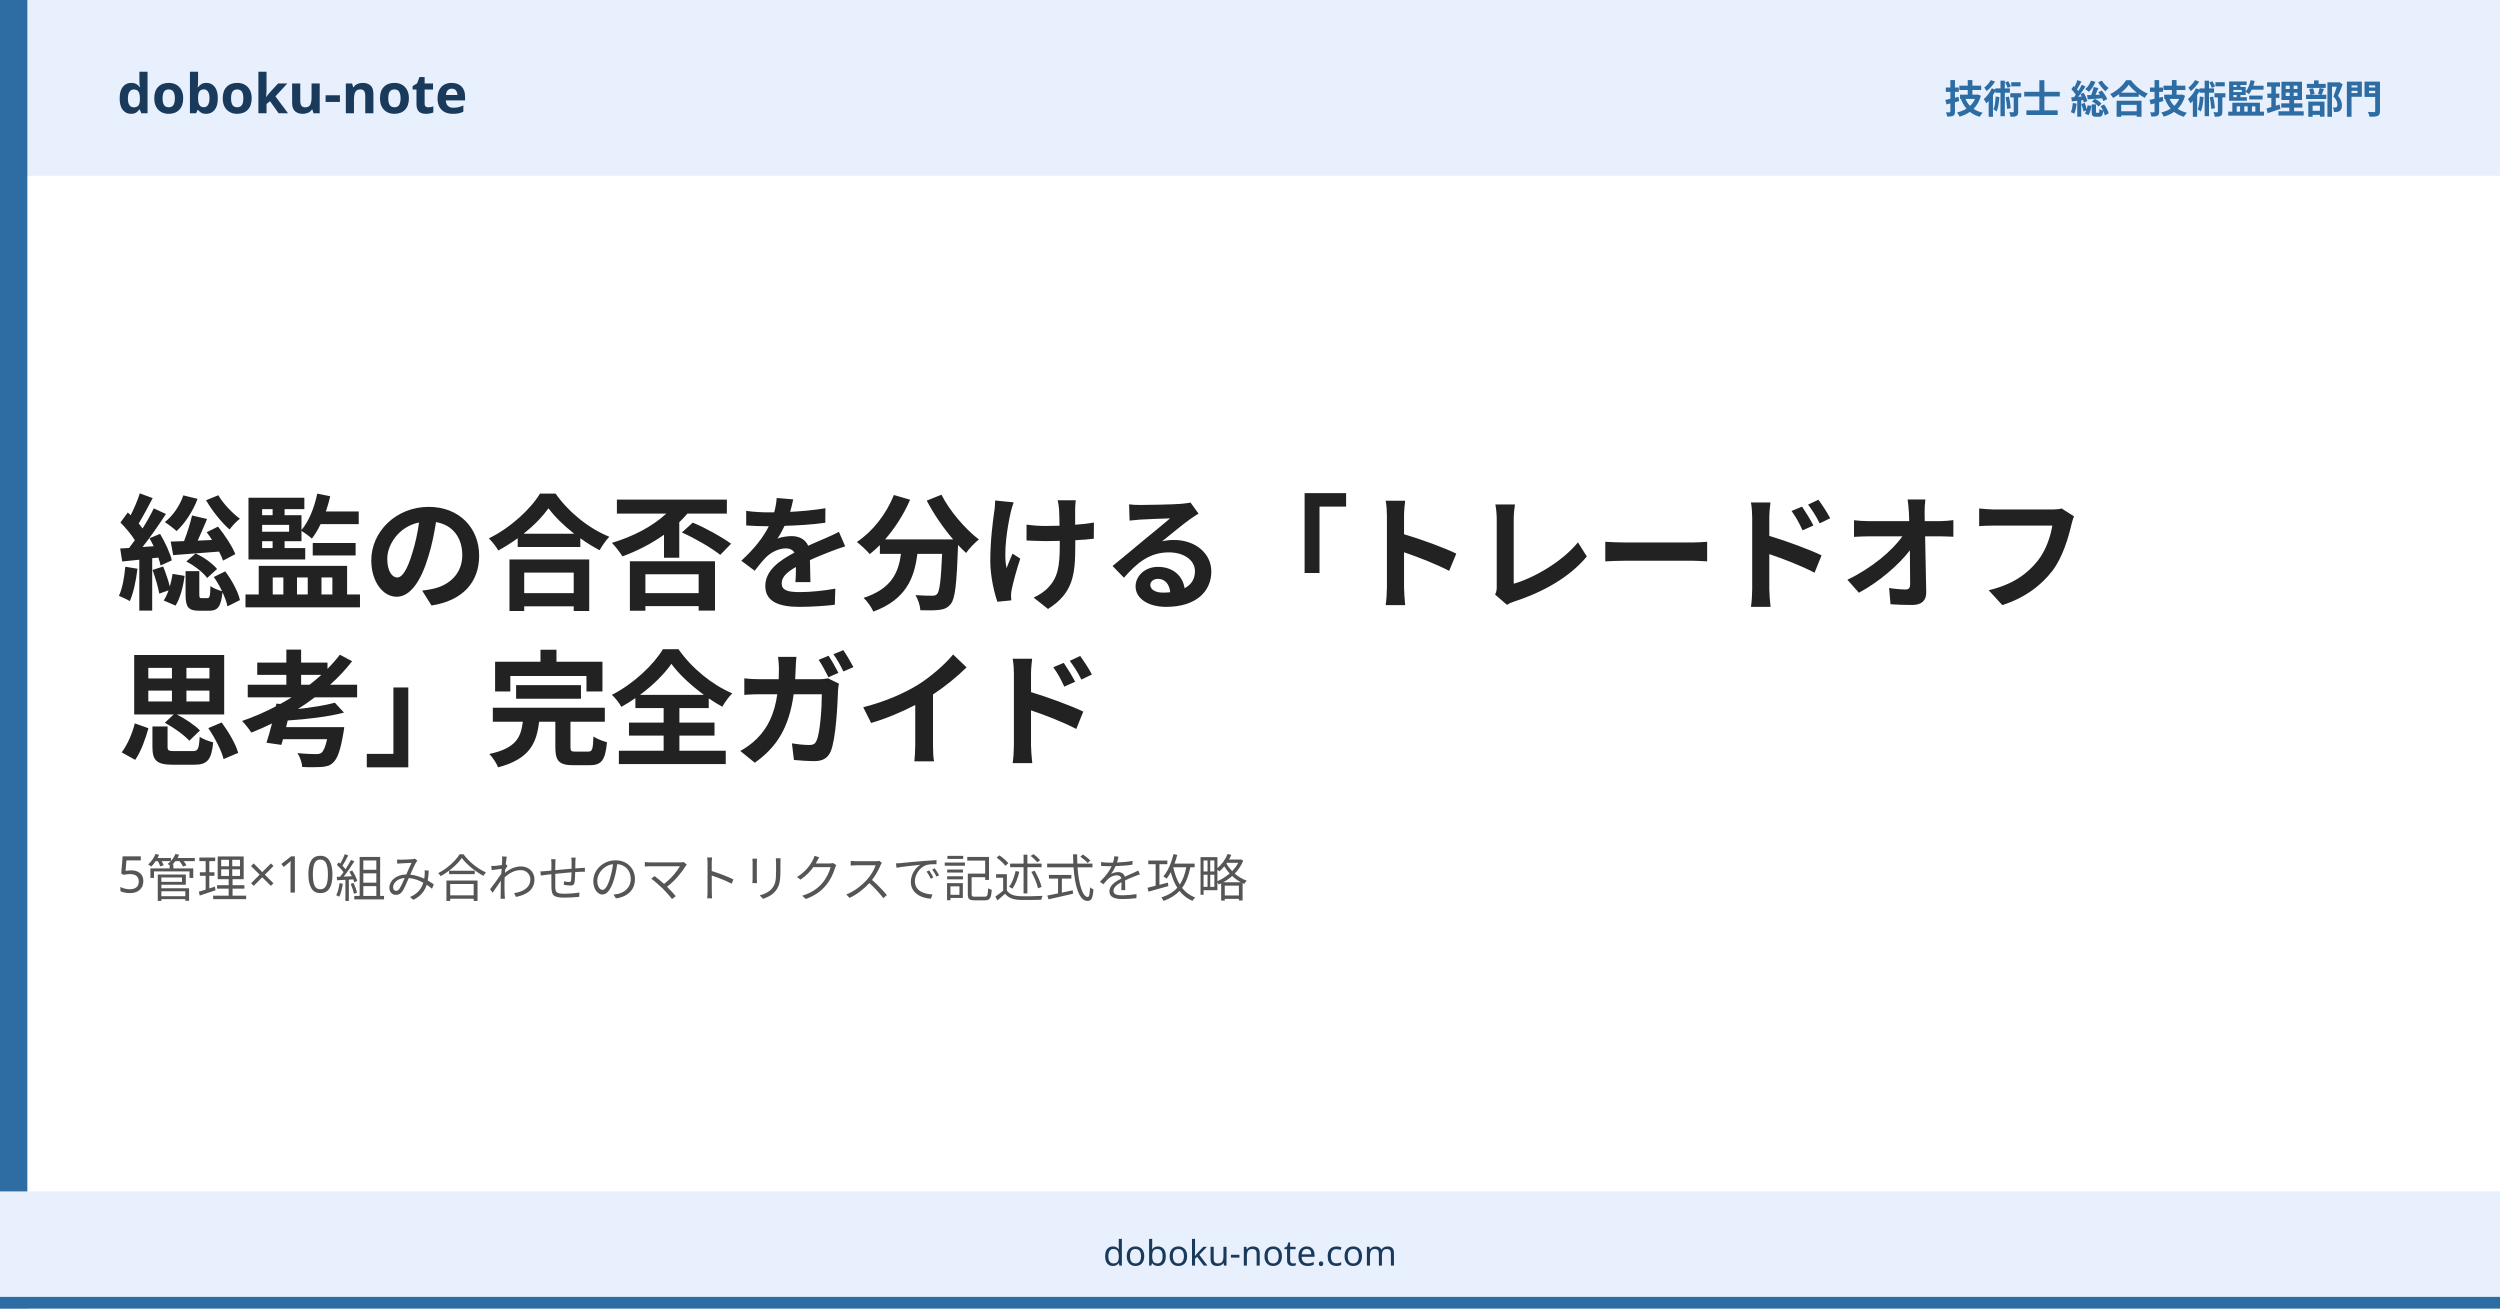
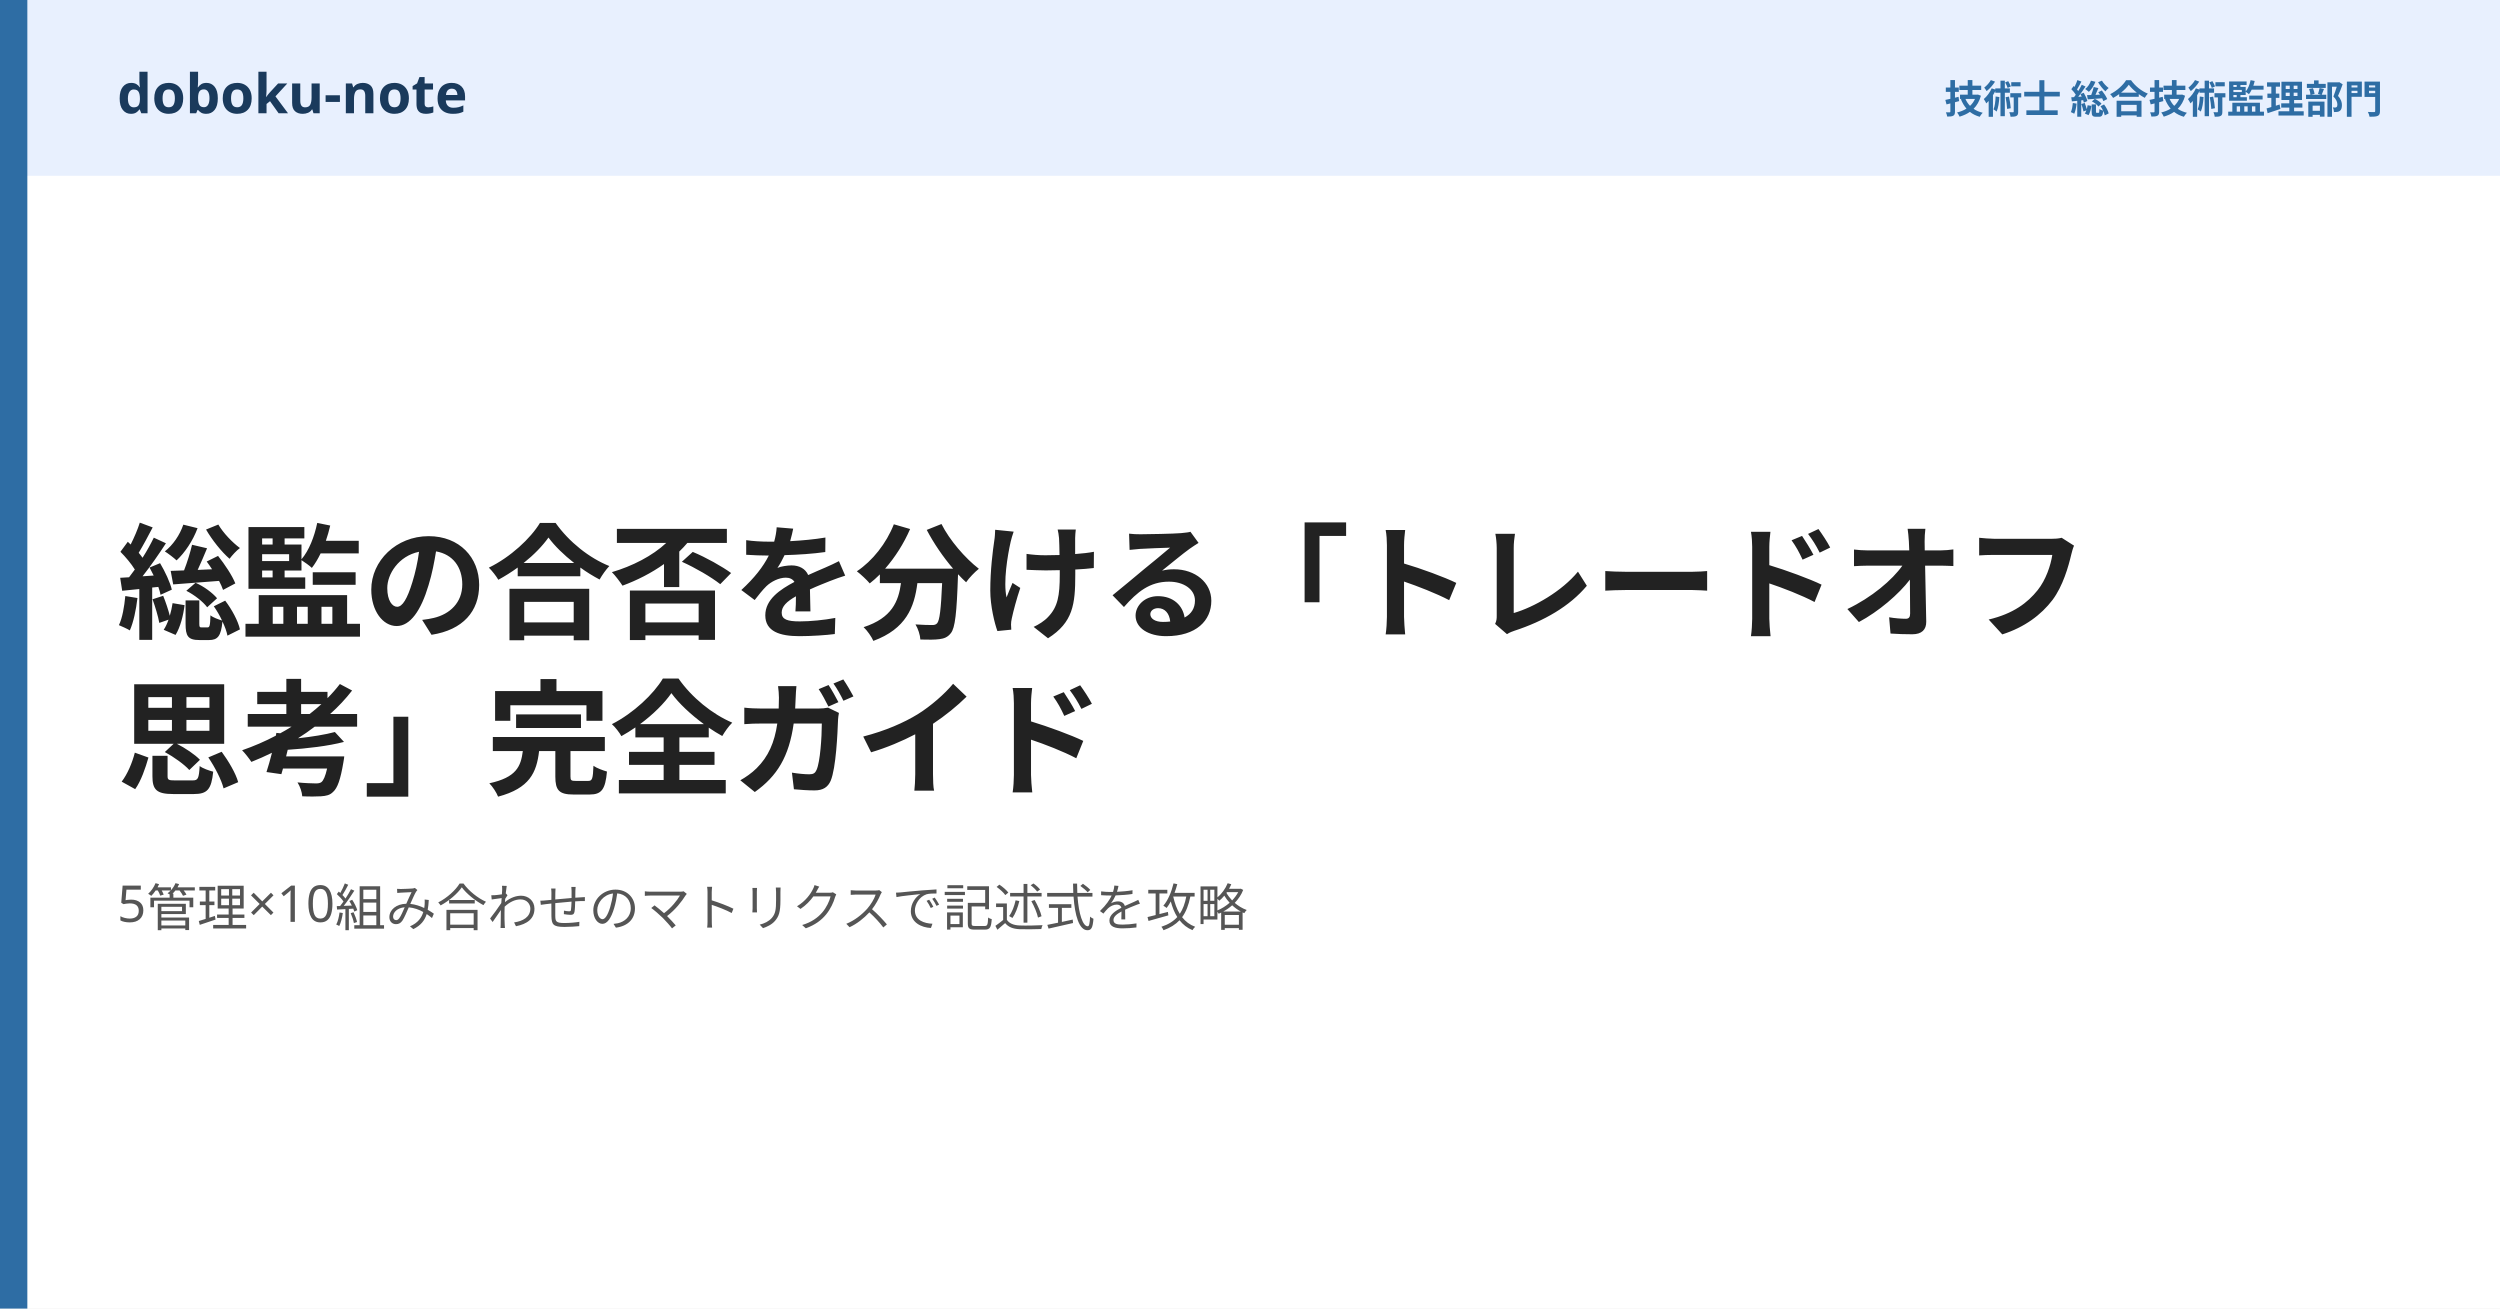
<svg xmlns="http://www.w3.org/2000/svg" width="1280" height="670" viewBox="0 0 1280 670">
  <rect width="1280" height="670" fill="#ffffff" />
  <rect width="1280" height="90" fill="#e8f0fe" />
  <rect x="0" y="0" width="14" height="670" fill="#2e6da4" />
-   <rect x="0" y="610" width="1280" height="60" fill="#e8f0fe" />
-   <rect x="0" y="664" width="1280" height="6" fill="#2e6da4" />
  <text x="60" y="58" font-family="Hiragino Sans, Hiragino Kaku Gothic ProN, Yu Gothic, Noto Sans JP, sans-serif" font-size="28" font-weight="700" fill="#1a3a5c">doboku-note</text>
  <text x="1220" y="58" font-family="Hiragino Sans, Hiragino Kaku Gothic ProN, Yu Gothic, Noto Sans JP, sans-serif" font-size="20" font-weight="600" fill="#2e6da4" text-anchor="end">技術士 総合技術監理部門</text>
-   <text x="60" y="307" font-family="Hiragino Sans, Hiragino Kaku Gothic ProN, Yu Gothic, Noto Sans JP, sans-serif" font-size="64" font-weight="800" fill="#222222" letter-spacing="-1">総監の合否を分ける「トレードオフ</text>
-   <text x="60" y="387" font-family="Hiragino Sans, Hiragino Kaku Gothic ProN, Yu Gothic, Noto Sans JP, sans-serif" font-size="64" font-weight="800" fill="#222222" letter-spacing="-1">思考」完全ガイド</text>
-   <text x="60" y="457" font-family="Hiragino Sans, Hiragino Kaku Gothic ProN, Yu Gothic, Noto Sans JP, sans-serif" font-size="26" font-weight="500" fill="#555555">5管理×10組み合わせのマトリクスで記述式を攻略</text>
-   <text x="640" y="648" font-family="Hiragino Sans, Hiragino Kaku Gothic ProN, Yu Gothic, Noto Sans JP, sans-serif" font-size="18" font-weight="500" fill="#1a3a5c" text-anchor="middle">doboku-note.com</text>
+   <text x="60" y="322" font-family="Hiragino Sans, Hiragino Kaku Gothic ProN, Yu Gothic, Noto Sans JP, sans-serif" font-size="64" font-weight="800" fill="#222222" letter-spacing="-1">総監の合否を分ける「トレードオフ</text>
+   <text x="60" y="402" font-family="Hiragino Sans, Hiragino Kaku Gothic ProN, Yu Gothic, Noto Sans JP, sans-serif" font-size="64" font-weight="800" fill="#222222" letter-spacing="-1">思考」完全ガイド</text>
+   <text x="60" y="472" font-family="Hiragino Sans, Hiragino Kaku Gothic ProN, Yu Gothic, Noto Sans JP, sans-serif" font-size="26" font-weight="500" fill="#555555">5管理×10組み合わせのマトリクスで記述式を攻略</text>
</svg>
